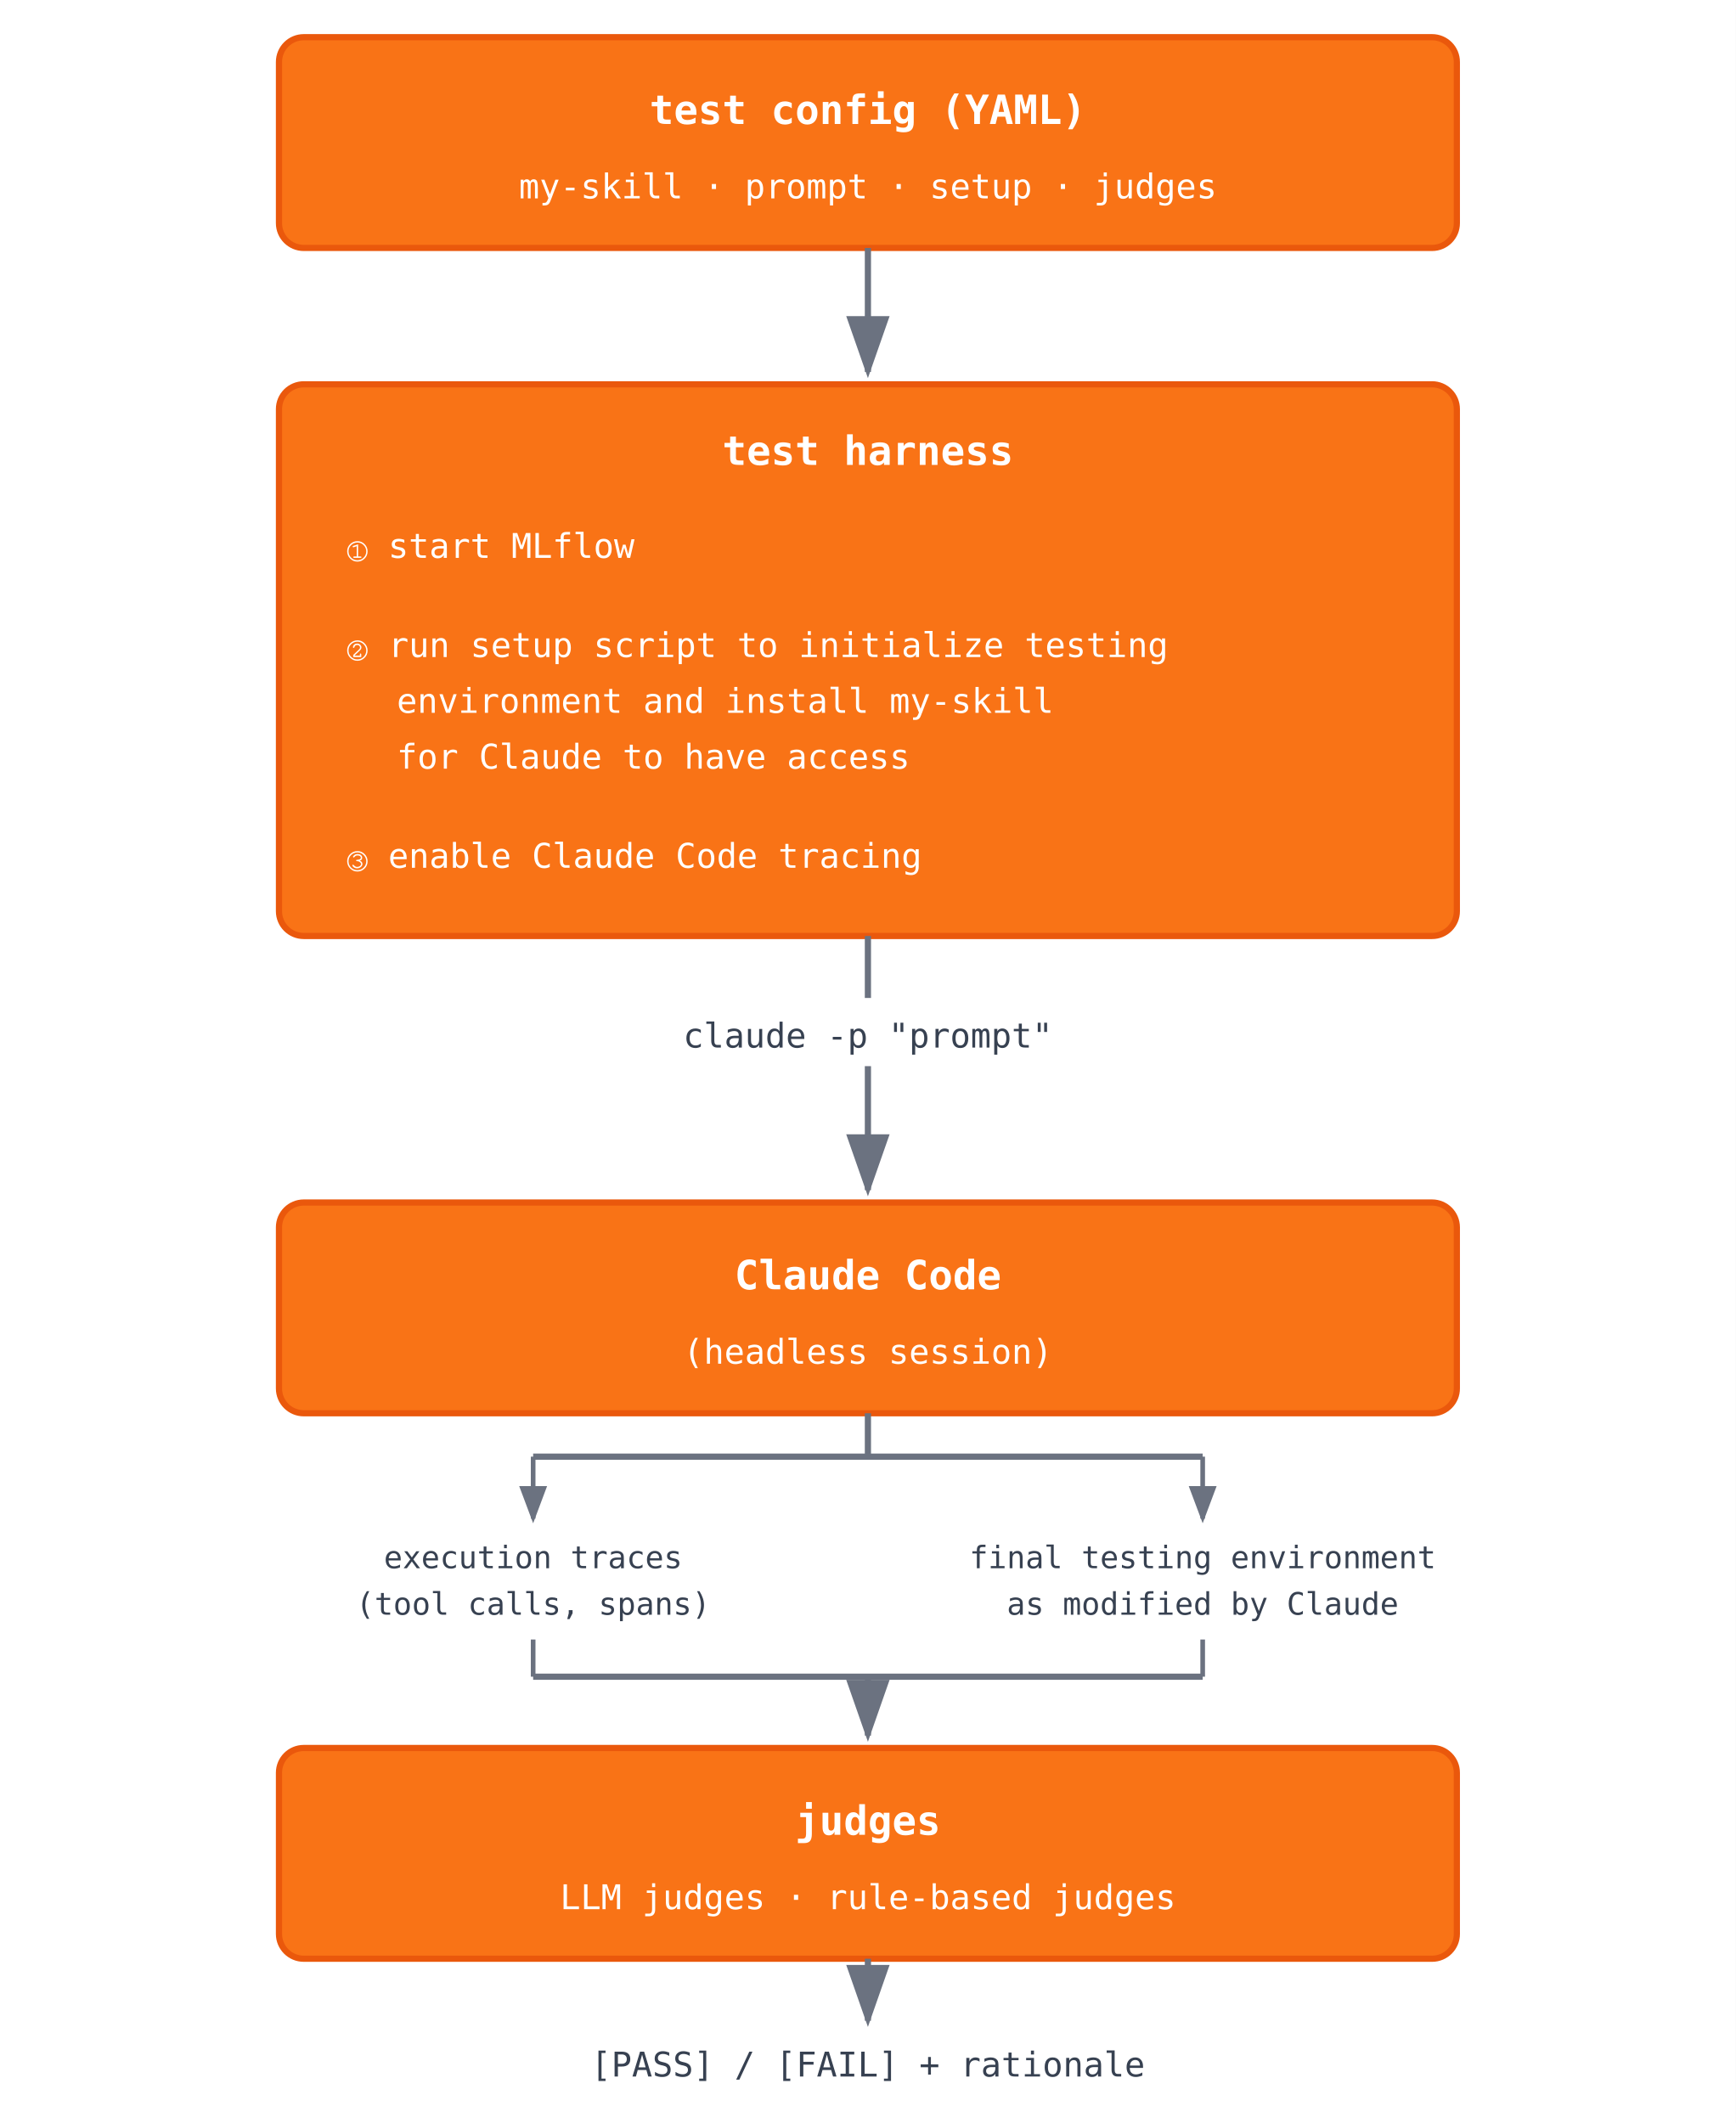
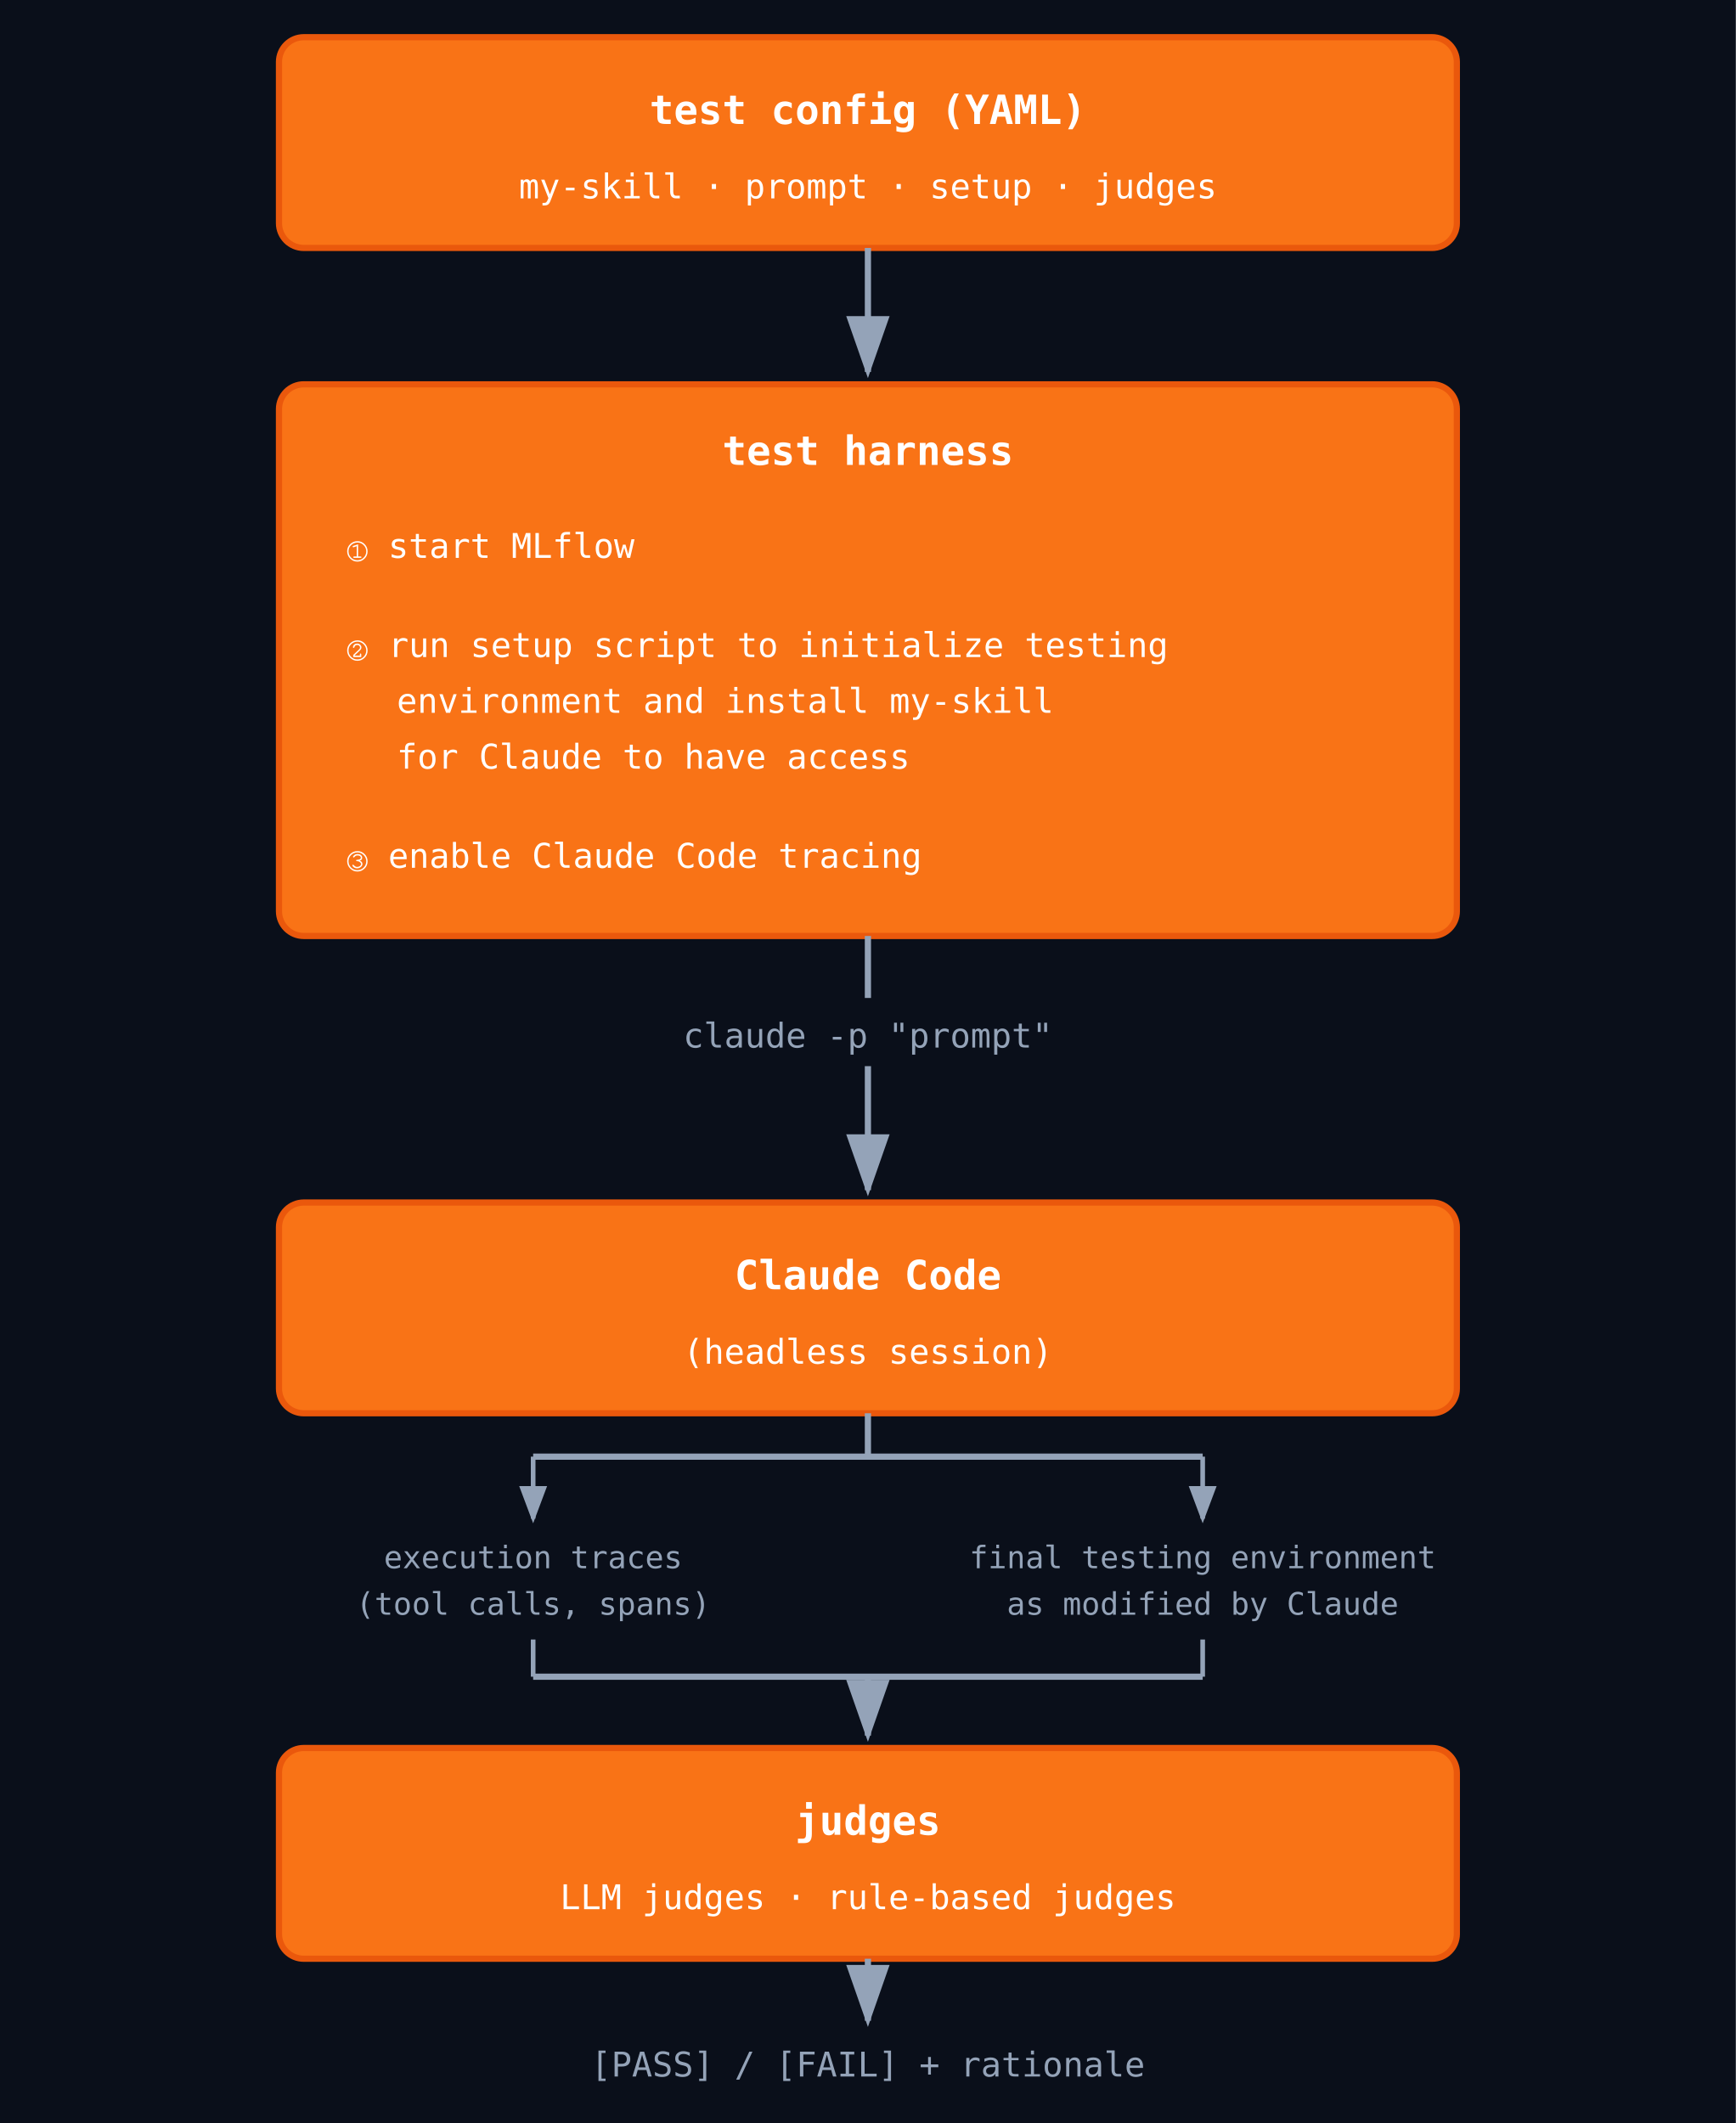
<svg xmlns="http://www.w3.org/2000/svg" width="560" height="685" viewBox="0 0 560 685">
  <defs>
    <marker id="arr" markerWidth="10" markerHeight="7" refX="9" refY="3.5" orient="auto">
-       <polygon points="0 0, 10 3.5, 0 7" fill="#6B7280" />
+       <polygon points="0 0, 10 3.5, 0 7" fill="#94a3b8" />
    </marker>
    <marker id="arr-sm" markerWidth="8" markerHeight="6" refX="7" refY="3" orient="auto">
-       <polygon points="0 0, 8 3, 0 6" fill="#6B7280" />
+       <polygon points="0 0, 8 3, 0 6" fill="#94a3b8" />
    </marker>
  </defs>
-   <rect width="560" height="685" fill="white" />
+   <rect width="560" height="685" fill="#0a0f1a" />
  <rect x="90" y="12" width="380" height="68" rx="8" fill="#F97316" stroke="#EA580C" stroke-width="2" />
  <text x="280" y="40" text-anchor="middle" fill="white" font-family="ui-monospace,Menlo,monospace" font-size="13" font-weight="600">test config (YAML)</text>
  <text x="280" y="64" text-anchor="middle" fill="white" font-family="ui-monospace,Menlo,monospace" font-size="11">my-skill · prompt · setup · judges</text>
-   <line x1="280" y1="80" x2="280" y2="120" stroke="#6B7280" stroke-width="2" marker-end="url(#arr)" />
+   <line x1="280" y1="80" x2="280" y2="120" stroke="#94a3b8" stroke-width="2" marker-end="url(#arr)" />
  <rect x="90" y="124" width="380" height="178" rx="8" fill="#F97316" stroke="#EA580C" stroke-width="2" />
  <text x="280" y="150" text-anchor="middle" fill="white" font-family="ui-monospace,Menlo,monospace" font-size="13" font-weight="600">test harness</text>
  <text x="112" y="180" fill="white" font-family="ui-monospace,Menlo,monospace" font-size="11">① start MLflow</text>
  <text x="112" y="212" fill="white" font-family="ui-monospace,Menlo,monospace" font-size="11">② run setup script to initialize testing</text>
  <text x="128" y="230" fill="white" font-family="ui-monospace,Menlo,monospace" font-size="11">environment and install my-skill</text>
  <text x="128" y="248" fill="white" font-family="ui-monospace,Menlo,monospace" font-size="11">for Claude to have access</text>
  <text x="112" y="280" fill="white" font-family="ui-monospace,Menlo,monospace" font-size="11">③ enable Claude Code tracing</text>
-   <line x1="280" y1="302" x2="280" y2="322" stroke="#6B7280" stroke-width="2" />
-   <text x="280" y="338" text-anchor="middle" fill="#374151" font-family="ui-monospace,Menlo,monospace" font-size="11">claude -p "prompt"</text>
-   <line x1="280" y1="344" x2="280" y2="384" stroke="#6B7280" stroke-width="2" marker-end="url(#arr)" />
+   <line x1="280" y1="302" x2="280" y2="322" stroke="#94a3b8" stroke-width="2" />
+   <text x="280" y="338" text-anchor="middle" fill="#94a3b8" font-family="ui-monospace,Menlo,monospace" font-size="11">claude -p "prompt"</text>
+   <line x1="280" y1="344" x2="280" y2="384" stroke="#94a3b8" stroke-width="2" marker-end="url(#arr)" />
  <rect x="90" y="388" width="380" height="68" rx="8" fill="#F97316" stroke="#EA580C" stroke-width="2" />
  <text x="280" y="416" text-anchor="middle" fill="white" font-family="ui-monospace,Menlo,monospace" font-size="13" font-weight="600">Claude Code</text>
  <text x="280" y="440" text-anchor="middle" fill="white" font-family="ui-monospace,Menlo,monospace" font-size="11">(headless session)</text>
-   <line x1="280" y1="456" x2="280" y2="470" stroke="#6B7280" stroke-width="2" />
-   <line x1="172" y1="470" x2="388" y2="470" stroke="#6B7280" stroke-width="2" />
-   <line x1="172" y1="470" x2="172" y2="490" stroke="#6B7280" stroke-width="1.5" marker-end="url(#arr-sm)" />
-   <line x1="388" y1="470" x2="388" y2="490" stroke="#6B7280" stroke-width="1.5" marker-end="url(#arr-sm)" />
-   <text x="172" y="506" text-anchor="middle" fill="#374151" font-family="ui-monospace,Menlo,monospace" font-size="10">execution traces</text>
-   <text x="172" y="521" text-anchor="middle" fill="#374151" font-family="ui-monospace,Menlo,monospace" font-size="10">(tool calls, spans)</text>
-   <text x="388" y="506" text-anchor="middle" fill="#374151" font-family="ui-monospace,Menlo,monospace" font-size="10">final testing environment</text>
-   <text x="388" y="521" text-anchor="middle" fill="#374151" font-family="ui-monospace,Menlo,monospace" font-size="10">as modified by Claude</text>
-   <line x1="172" y1="529" x2="172" y2="541" stroke="#6B7280" stroke-width="1.5" />
-   <line x1="388" y1="529" x2="388" y2="541" stroke="#6B7280" stroke-width="1.5" />
-   <line x1="172" y1="541" x2="388" y2="541" stroke="#6B7280" stroke-width="2" />
-   <line x1="280" y1="541" x2="280" y2="560" stroke="#6B7280" stroke-width="2" marker-end="url(#arr)" />
+   <line x1="280" y1="456" x2="280" y2="470" stroke="#94a3b8" stroke-width="2" />
+   <line x1="172" y1="470" x2="388" y2="470" stroke="#94a3b8" stroke-width="2" />
+   <line x1="172" y1="470" x2="172" y2="490" stroke="#94a3b8" stroke-width="1.5" marker-end="url(#arr-sm)" />
+   <line x1="388" y1="470" x2="388" y2="490" stroke="#94a3b8" stroke-width="1.5" marker-end="url(#arr-sm)" />
+   <text x="172" y="506" text-anchor="middle" fill="#94a3b8" font-family="ui-monospace,Menlo,monospace" font-size="10">execution traces</text>
+   <text x="172" y="521" text-anchor="middle" fill="#94a3b8" font-family="ui-monospace,Menlo,monospace" font-size="10">(tool calls, spans)</text>
+   <text x="388" y="506" text-anchor="middle" fill="#94a3b8" font-family="ui-monospace,Menlo,monospace" font-size="10">final testing environment</text>
+   <text x="388" y="521" text-anchor="middle" fill="#94a3b8" font-family="ui-monospace,Menlo,monospace" font-size="10">as modified by Claude</text>
+   <line x1="172" y1="529" x2="172" y2="541" stroke="#94a3b8" stroke-width="1.5" />
+   <line x1="388" y1="529" x2="388" y2="541" stroke="#94a3b8" stroke-width="1.5" />
+   <line x1="172" y1="541" x2="388" y2="541" stroke="#94a3b8" stroke-width="2" />
+   <line x1="280" y1="541" x2="280" y2="560" stroke="#94a3b8" stroke-width="2" marker-end="url(#arr)" />
  <rect x="90" y="564" width="380" height="68" rx="8" fill="#F97316" stroke="#EA580C" stroke-width="2" />
  <text x="280" y="592" text-anchor="middle" fill="white" font-family="ui-monospace,Menlo,monospace" font-size="13" font-weight="600">judges</text>
  <text x="280" y="616" text-anchor="middle" fill="white" font-family="ui-monospace,Menlo,monospace" font-size="11">LLM judges · rule-based judges</text>
-   <line x1="280" y1="632" x2="280" y2="652" stroke="#6B7280" stroke-width="2" marker-end="url(#arr)" />
-   <text x="280" y="670" text-anchor="middle" fill="#374151" font-family="ui-monospace,Menlo,monospace" font-size="11">[PASS] / [FAIL] + rationale</text>
+   <line x1="280" y1="632" x2="280" y2="652" stroke="#94a3b8" stroke-width="2" marker-end="url(#arr)" />
+   <text x="280" y="670" text-anchor="middle" fill="#94a3b8" font-family="ui-monospace,Menlo,monospace" font-size="11">[PASS] / [FAIL] + rationale</text>
</svg>
